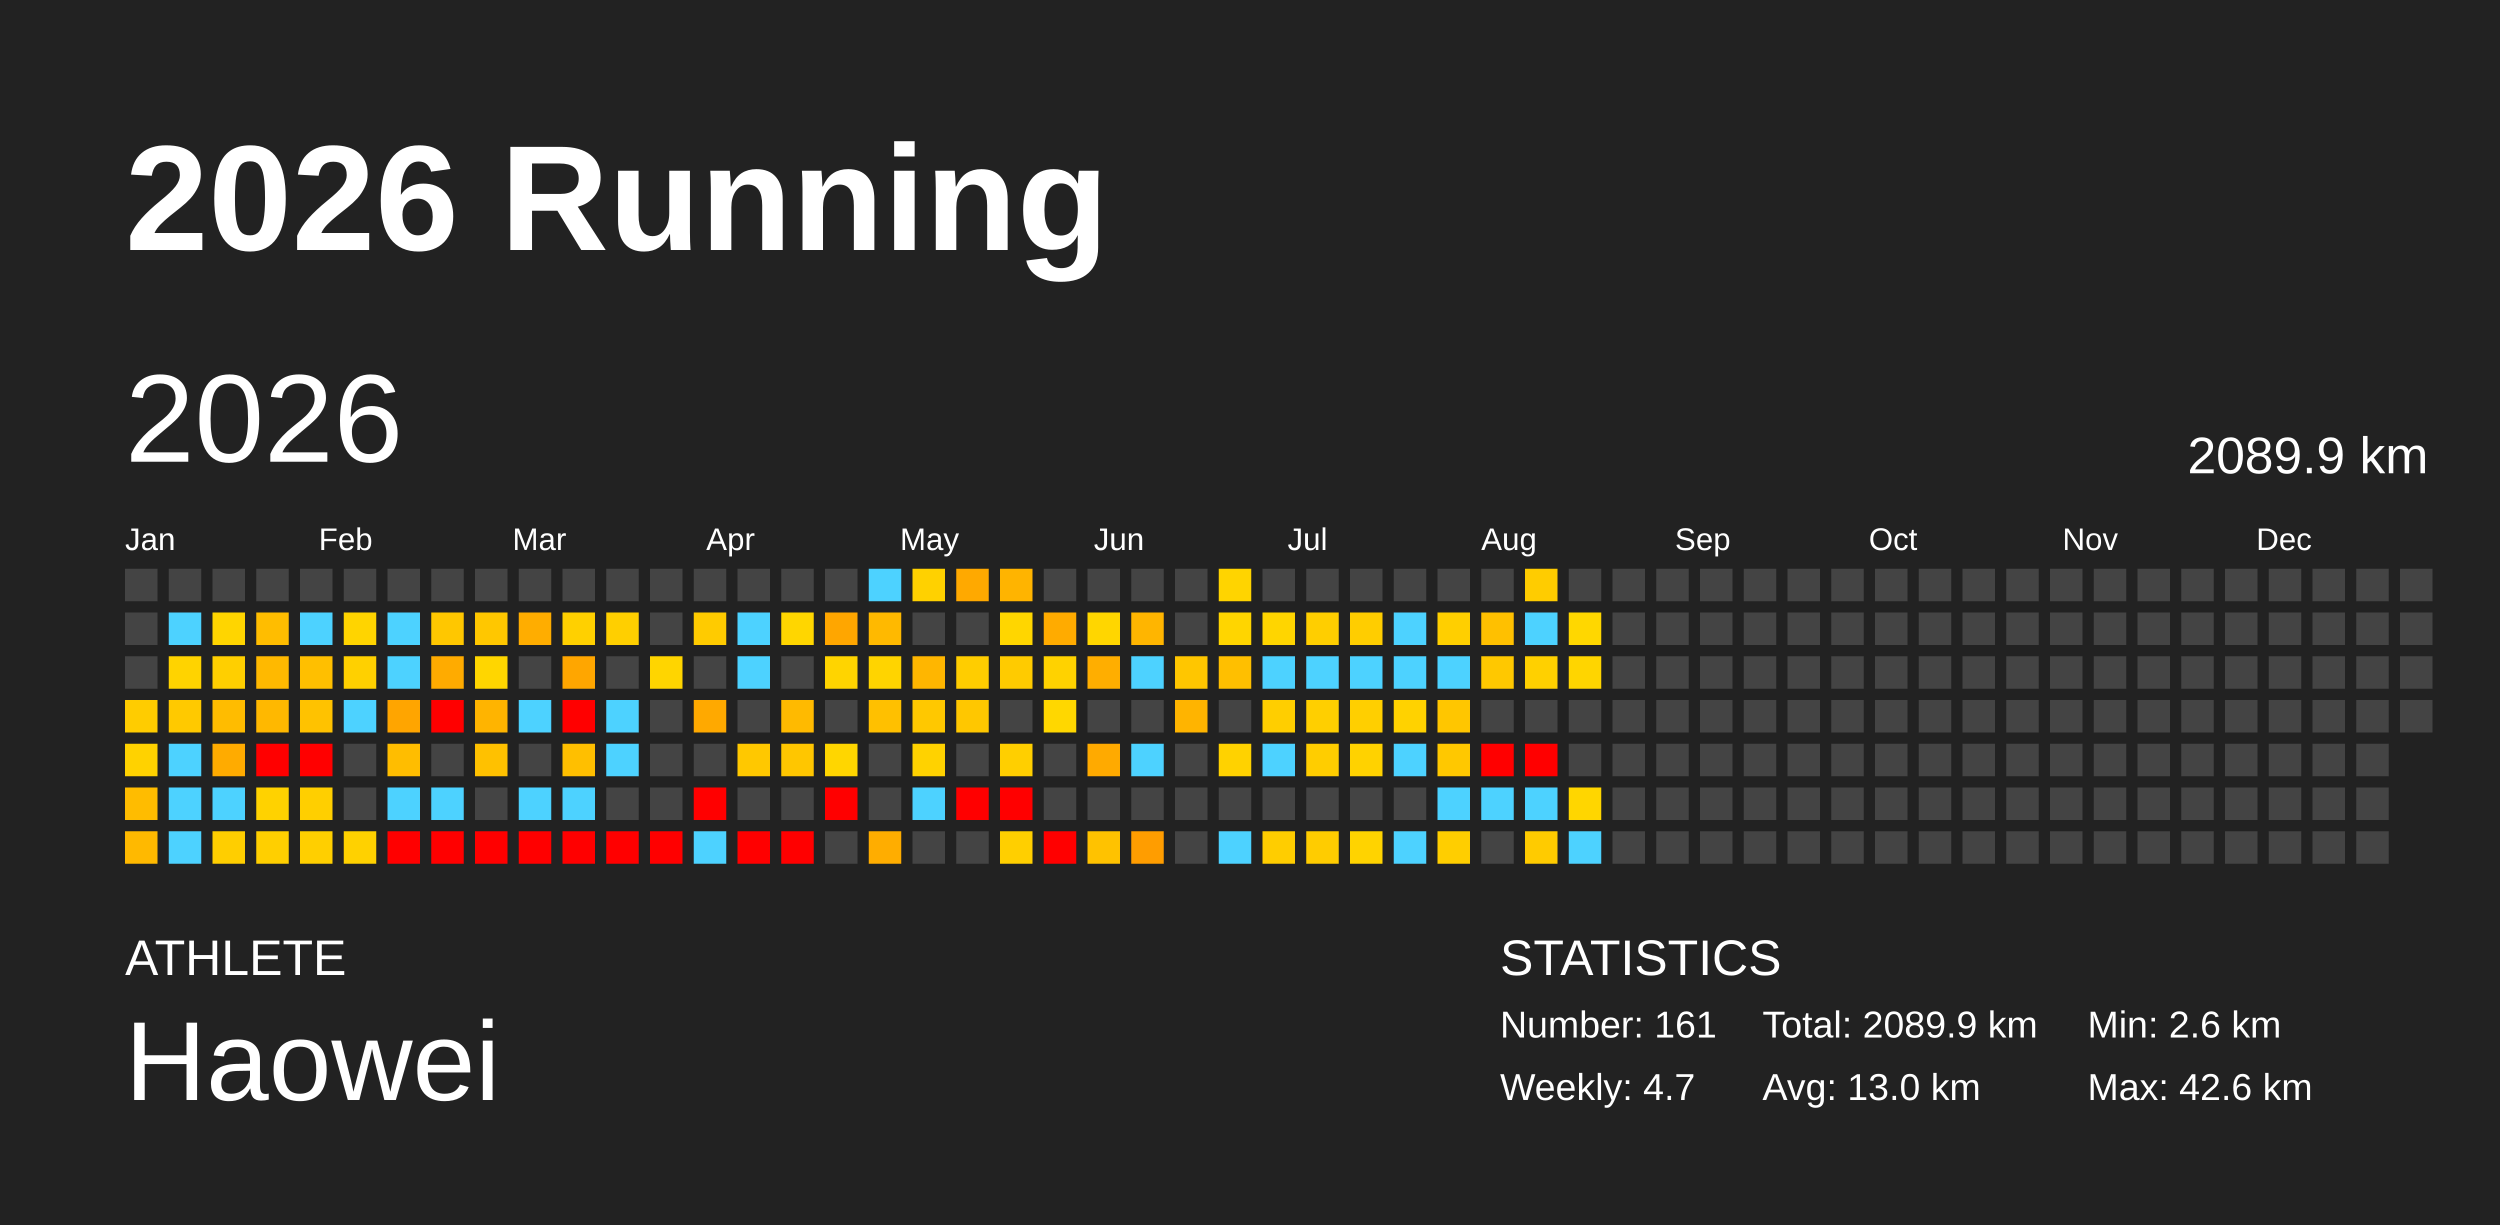
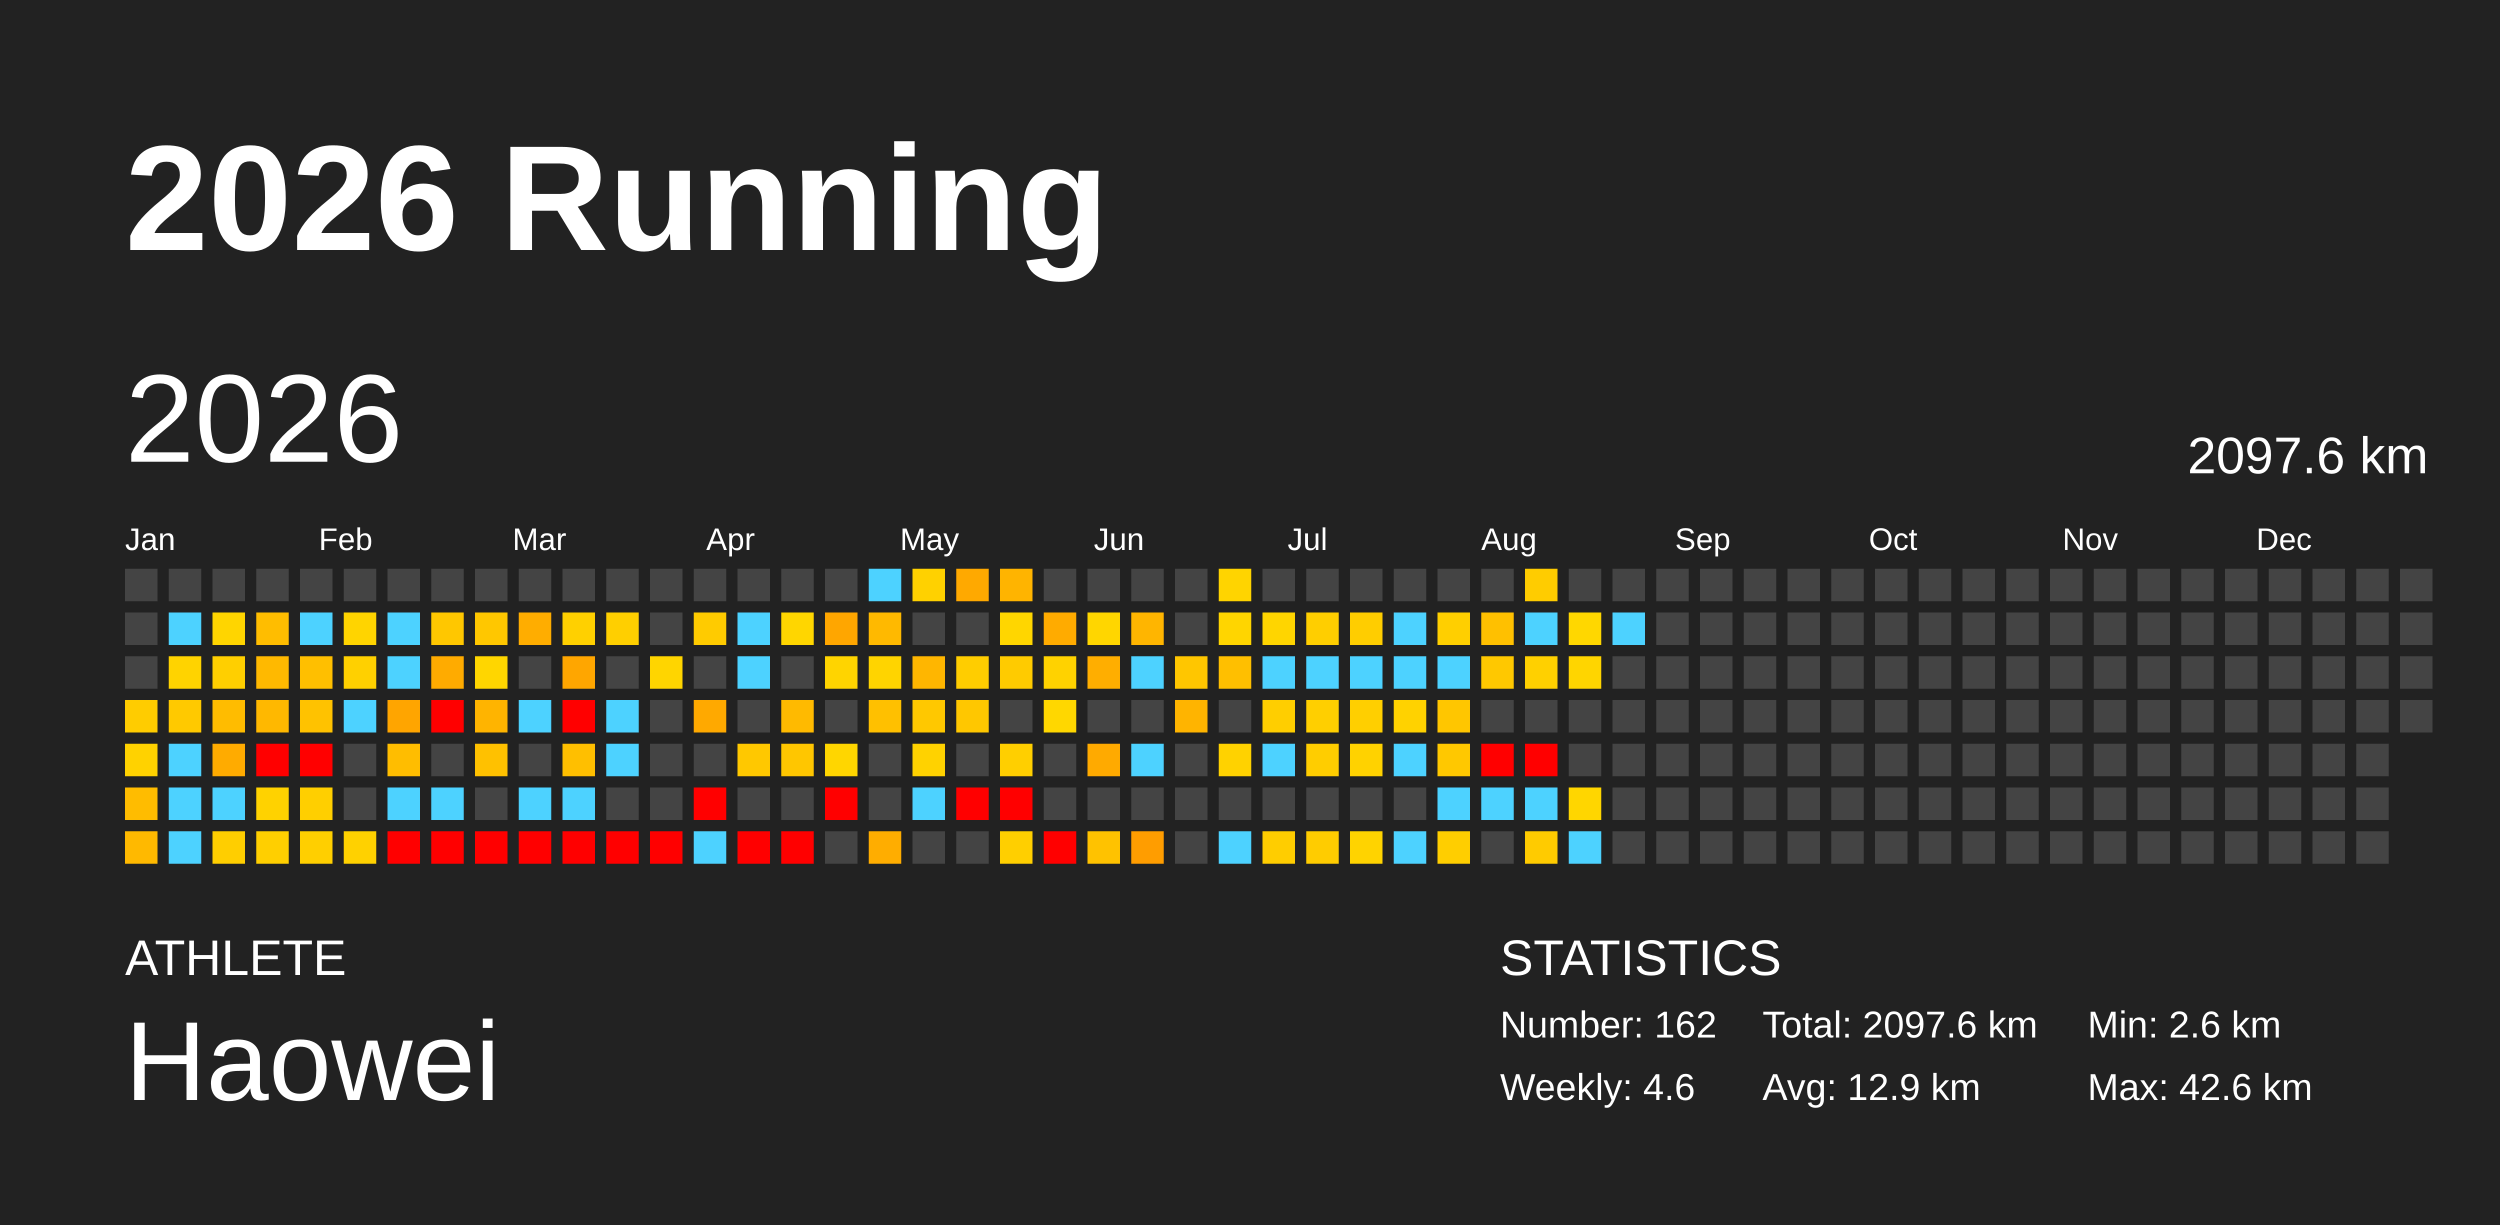
<svg xmlns="http://www.w3.org/2000/svg" baseProfile="full" height="98mm" version="1.1" viewBox="0,0,200,98" width="200mm">
  <defs />
  <rect fill="#222222" height="98" width="200" x="0" y="0" />
  <text fill="#FFFFFF" style="font-size:12px; font-family:Arial; font-weight:bold;" x="10" y="20">2026 Running</text>
  <text fill="#FFFFFF" style="font-size:4px; font-family:Arial" x="10" y="78">ATHLETE</text>
  <text fill="#FFFFFF" style="font-size:9px; font-family:Arial" x="10" y="88">Haowei</text>
  <text fill="#FFFFFF" style="font-size:4px; font-family:Arial" x="120" y="78">STATISTICS</text>
-   <text fill="#FFFFFF" style="font-size:3px; font-family:Arial" x="120" y="83">Number: 161</text>
-   <text fill="#FFFFFF" style="font-size:3px; font-family:Arial" x="120" y="88">Weekly: 4.7</text>
-   <text fill="#FFFFFF" style="font-size:3px; font-family:Arial" x="141" y="83">Total: 2089.9 km</text>
-   <text fill="#FFFFFF" style="font-size:3px; font-family:Arial" x="141" y="88">Avg: 13.0 km</text>
+   <text fill="#FFFFFF" style="font-size:3px; font-family:Arial" x="120" y="83">Number: 162</text>
+   <text fill="#FFFFFF" style="font-size:3px; font-family:Arial" x="120" y="88">Weekly: 4.6</text>
+   <text fill="#FFFFFF" style="font-size:3px; font-family:Arial" x="141" y="83">Total: 2097.6 km</text>
+   <text fill="#FFFFFF" style="font-size:3px; font-family:Arial" x="141" y="88">Avg: 12.9 km</text>
  <text fill="#FFFFFF" style="font-size:3px; font-family:Arial" x="167" y="83">Min: 2.6 km</text>
  <text fill="#FFFFFF" style="font-size:3px; font-family:Arial" x="167" y="88">Max: 42.6 km</text>
  <text dominant-baseline="hanging" fill="#FFFFFF" style="font-size:10.0px; font-family:Arial;" x="10" y="30">2026</text>
-   <text dominant-baseline="hanging" fill="#FFFFFF" style="font-size:4.125px; font-family:Arial;" x="175" y="35">2089.9 km</text>
+   <text dominant-baseline="hanging" fill="#FFFFFF" style="font-size:4.125px; font-family:Arial;" x="175" y="35">2097.6 km</text>
  <text fill="#FFFFFF" style="font-size:2.5px; font-family:Arial" x="10.0" y="44">Jan</text>
  <text fill="#FFFFFF" style="font-size:2.5px; font-family:Arial" x="25.5" y="44">Feb</text>
  <text fill="#FFFFFF" style="font-size:2.5px; font-family:Arial" x="41.0" y="44">Mar</text>
  <text fill="#FFFFFF" style="font-size:2.5px; font-family:Arial" x="56.5" y="44">Apr</text>
  <text fill="#FFFFFF" style="font-size:2.5px; font-family:Arial" x="72.0" y="44">May</text>
  <text fill="#FFFFFF" style="font-size:2.5px; font-family:Arial" x="87.5" y="44">Jun</text>
  <text fill="#FFFFFF" style="font-size:2.5px; font-family:Arial" x="103.0" y="44">Jul</text>
  <text fill="#FFFFFF" style="font-size:2.5px; font-family:Arial" x="118.5" y="44">Aug</text>
  <text fill="#FFFFFF" style="font-size:2.5px; font-family:Arial" x="134.0" y="44">Sep</text>
  <text fill="#FFFFFF" style="font-size:2.5px; font-family:Arial" x="149.5" y="44">Oct</text>
  <text fill="#FFFFFF" style="font-size:2.5px; font-family:Arial" x="165.0" y="44">Nov</text>
  <text fill="#FFFFFF" style="font-size:2.5px; font-family:Arial" x="180.5" y="44">Dec</text>
  <rect fill="#444444" height="2.6" width="2.6" x="10.0" y="45.5" />
  <rect fill="#444444" height="2.6" width="2.6" x="10.0" y="49.0" />
  <rect fill="#444444" height="2.6" width="2.6" x="10.0" y="52.5" />
  <rect fill="#ffcc00" height="2.6" width="2.6" x="10.0" y="56.0" />
  <rect fill="#ffd200" height="2.6" width="2.6" x="10.0" y="59.5" />
  <rect fill="#ffbc00" height="2.6" width="2.6" x="10.0" y="63.0" />
  <rect fill="#ffb900" height="2.6" width="2.6" x="10.0" y="66.5" />
  <rect fill="#444444" height="2.6" width="2.6" x="13.5" y="45.5" />
  <rect fill="#4dd2ff" height="2.6" width="2.6" x="13.5" y="49.0" />
  <rect fill="#ffd300" height="2.6" width="2.6" x="13.5" y="52.5" />
  <rect fill="#ffc900" height="2.6" width="2.6" x="13.5" y="56.0" />
  <rect fill="#4dd2ff" height="2.6" width="2.6" x="13.5" y="59.5" />
  <rect fill="#4dd2ff" height="2.6" width="2.6" x="13.5" y="63.0" />
  <rect fill="#4dd2ff" height="2.6" width="2.6" x="13.5" y="66.5" />
  <rect fill="#444444" height="2.6" width="2.6" x="17.0" y="45.5" />
  <rect fill="#ffd500" height="2.6" width="2.6" x="17.0" y="49.0" />
  <rect fill="#ffcf00" height="2.6" width="2.6" x="17.0" y="52.5" />
  <rect fill="#ffbc00" height="2.6" width="2.6" x="17.0" y="56.0" />
  <rect fill="#ffab00" height="2.6" width="2.6" x="17.0" y="59.5" />
  <rect fill="#4dd2ff" height="2.6" width="2.6" x="17.0" y="63.0" />
  <rect fill="#ffce00" height="2.6" width="2.6" x="17.0" y="66.5" />
  <rect fill="#444444" height="2.6" width="2.6" x="20.5" y="45.5" />
  <rect fill="#ffbd00" height="2.6" width="2.6" x="20.5" y="49.0" />
  <rect fill="#ffb900" height="2.6" width="2.6" x="20.5" y="52.5" />
  <rect fill="#ffb800" height="2.6" width="2.6" x="20.5" y="56.0" />
  <rect fill="red" height="2.6" width="2.6" x="20.5" y="59.5" />
  <rect fill="#ffd200" height="2.6" width="2.6" x="20.5" y="63.0" />
  <rect fill="#ffcf00" height="2.6" width="2.6" x="20.5" y="66.5" />
  <rect fill="#444444" height="2.6" width="2.6" x="24.0" y="45.5" />
  <rect fill="#4dd2ff" height="2.6" width="2.6" x="24.0" y="49.0" />
  <rect fill="#ffbf00" height="2.6" width="2.6" x="24.0" y="52.5" />
  <rect fill="#ffc200" height="2.6" width="2.6" x="24.0" y="56.0" />
  <rect fill="red" height="2.6" width="2.6" x="24.0" y="59.5" />
  <rect fill="#ffcf00" height="2.6" width="2.6" x="24.0" y="63.0" />
  <rect fill="#ffcf00" height="2.6" width="2.6" x="24.0" y="66.5" />
  <rect fill="#444444" height="2.6" width="2.6" x="27.5" y="45.5" />
  <rect fill="#ffd400" height="2.6" width="2.6" x="27.5" y="49.0" />
  <rect fill="#ffd000" height="2.6" width="2.6" x="27.5" y="52.5" />
  <rect fill="#4dd2ff" height="2.6" width="2.6" x="27.5" y="56.0" />
  <rect fill="#444444" height="2.6" width="2.6" x="27.5" y="59.5" />
  <rect fill="#444444" height="2.6" width="2.6" x="27.5" y="63.0" />
  <rect fill="#ffd100" height="2.6" width="2.6" x="27.5" y="66.5" />
  <rect fill="#444444" height="2.6" width="2.6" x="31.0" y="45.5" />
  <rect fill="#4dd2ff" height="2.6" width="2.6" x="31.0" y="49.0" />
  <rect fill="#4dd2ff" height="2.6" width="2.6" x="31.0" y="52.5" />
  <rect fill="#ffa500" height="2.6" width="2.6" x="31.0" y="56.0" />
  <rect fill="#ffbd00" height="2.6" width="2.6" x="31.0" y="59.5" />
  <rect fill="#4dd2ff" height="2.6" width="2.6" x="31.0" y="63.0" />
  <rect fill="red" height="2.6" width="2.6" x="31.0" y="66.5" />
  <rect fill="#444444" height="2.6" width="2.6" x="34.5" y="45.5" />
  <rect fill="#ffc700" height="2.6" width="2.6" x="34.5" y="49.0" />
  <rect fill="#ffab00" height="2.6" width="2.6" x="34.5" y="52.5" />
  <rect fill="red" height="2.6" width="2.6" x="34.5" y="56.0" />
  <rect fill="#444444" height="2.6" width="2.6" x="34.5" y="59.5" />
  <rect fill="#4dd2ff" height="2.6" width="2.6" x="34.5" y="63.0" />
  <rect fill="red" height="2.6" width="2.6" x="34.5" y="66.5" />
  <rect fill="#444444" height="2.6" width="2.6" x="38.0" y="45.5" />
  <rect fill="#ffc700" height="2.6" width="2.6" x="38.0" y="49.0" />
  <rect fill="#ffd600" height="2.6" width="2.6" x="38.0" y="52.5" />
  <rect fill="#ffb400" height="2.6" width="2.6" x="38.0" y="56.0" />
  <rect fill="#ffc100" height="2.6" width="2.6" x="38.0" y="59.5" />
  <rect fill="#444444" height="2.6" width="2.6" x="38.0" y="63.0" />
  <rect fill="red" height="2.6" width="2.6" x="38.0" y="66.5" />
  <rect fill="#444444" height="2.6" width="2.6" x="41.5" y="45.5" />
  <rect fill="#ffad00" height="2.6" width="2.6" x="41.5" y="49.0" />
  <rect fill="#444444" height="2.6" width="2.6" x="41.5" y="52.5" />
  <rect fill="#4dd2ff" height="2.6" width="2.6" x="41.5" y="56.0" />
  <rect fill="#444444" height="2.6" width="2.6" x="41.5" y="59.5" />
  <rect fill="#4dd2ff" height="2.6" width="2.6" x="41.5" y="63.0" />
  <rect fill="red" height="2.6" width="2.6" x="41.5" y="66.5" />
  <rect fill="#444444" height="2.6" width="2.6" x="45.0" y="45.5" />
  <rect fill="#ffd000" height="2.6" width="2.6" x="45.0" y="49.0" />
  <rect fill="#ffa600" height="2.6" width="2.6" x="45.0" y="52.5" />
  <rect fill="red" height="2.6" width="2.6" x="45.0" y="56.0" />
  <rect fill="#ffbf00" height="2.6" width="2.6" x="45.0" y="59.5" />
  <rect fill="#4dd2ff" height="2.6" width="2.6" x="45.0" y="63.0" />
  <rect fill="red" height="2.6" width="2.6" x="45.0" y="66.5" />
  <rect fill="#444444" height="2.6" width="2.6" x="48.5" y="45.5" />
  <rect fill="#ffcf00" height="2.6" width="2.6" x="48.5" y="49.0" />
  <rect fill="#444444" height="2.6" width="2.6" x="48.5" y="52.5" />
  <rect fill="#4dd2ff" height="2.6" width="2.6" x="48.5" y="56.0" />
  <rect fill="#4dd2ff" height="2.6" width="2.6" x="48.5" y="59.5" />
  <rect fill="#444444" height="2.6" width="2.6" x="48.5" y="63.0" />
  <rect fill="red" height="2.6" width="2.6" x="48.5" y="66.5" />
  <rect fill="#444444" height="2.6" width="2.6" x="52.0" y="45.5" />
  <rect fill="#444444" height="2.6" width="2.6" x="52.0" y="49.0" />
  <rect fill="#ffd500" height="2.6" width="2.6" x="52.0" y="52.5" />
  <rect fill="#444444" height="2.6" width="2.6" x="52.0" y="56.0" />
  <rect fill="#444444" height="2.6" width="2.6" x="52.0" y="59.5" />
  <rect fill="#444444" height="2.6" width="2.6" x="52.0" y="63.0" />
  <rect fill="red" height="2.6" width="2.6" x="52.0" y="66.5" />
  <rect fill="#444444" height="2.6" width="2.6" x="55.5" y="45.5" />
  <rect fill="#ffcb00" height="2.6" width="2.6" x="55.5" y="49.0" />
  <rect fill="#444444" height="2.6" width="2.6" x="55.5" y="52.5" />
  <rect fill="#ffa900" height="2.6" width="2.6" x="55.5" y="56.0" />
  <rect fill="#444444" height="2.6" width="2.6" x="55.5" y="59.5" />
  <rect fill="red" height="2.6" width="2.6" x="55.5" y="63.0" />
  <rect fill="#4dd2ff" height="2.6" width="2.6" x="55.5" y="66.5" />
  <rect fill="#444444" height="2.6" width="2.6" x="59.0" y="45.5" />
  <rect fill="#4dd2ff" height="2.6" width="2.6" x="59.0" y="49.0" />
  <rect fill="#4dd2ff" height="2.6" width="2.6" x="59.0" y="52.5" />
  <rect fill="#444444" height="2.6" width="2.6" x="59.0" y="56.0" />
  <rect fill="#ffc800" height="2.6" width="2.6" x="59.0" y="59.5" />
  <rect fill="#444444" height="2.6" width="2.6" x="59.0" y="63.0" />
  <rect fill="red" height="2.6" width="2.6" x="59.0" y="66.5" />
  <rect fill="#444444" height="2.6" width="2.6" x="62.5" y="45.5" />
  <rect fill="#ffd600" height="2.6" width="2.6" x="62.5" y="49.0" />
  <rect fill="#444444" height="2.6" width="2.6" x="62.5" y="52.5" />
  <rect fill="#ffba00" height="2.6" width="2.6" x="62.5" y="56.0" />
  <rect fill="#ffc600" height="2.6" width="2.6" x="62.5" y="59.5" />
  <rect fill="#444444" height="2.6" width="2.6" x="62.5" y="63.0" />
  <rect fill="red" height="2.6" width="2.6" x="62.5" y="66.5" />
  <rect fill="#444444" height="2.6" width="2.6" x="66.0" y="45.5" />
  <rect fill="#ffa600" height="2.6" width="2.6" x="66.0" y="49.0" />
  <rect fill="#ffd400" height="2.6" width="2.6" x="66.0" y="52.5" />
  <rect fill="#444444" height="2.6" width="2.6" x="66.0" y="56.0" />
  <rect fill="#ffd600" height="2.6" width="2.6" x="66.0" y="59.5" />
  <rect fill="red" height="2.6" width="2.6" x="66.0" y="63.0" />
  <rect fill="#444444" height="2.6" width="2.6" x="66.0" y="66.5" />
  <rect fill="#4dd2ff" height="2.6" width="2.6" x="69.5" y="45.5" />
  <rect fill="#ffb900" height="2.6" width="2.6" x="69.5" y="49.0" />
  <rect fill="#ffd400" height="2.6" width="2.6" x="69.5" y="52.5" />
  <rect fill="#ffc000" height="2.6" width="2.6" x="69.5" y="56.0" />
  <rect fill="#444444" height="2.6" width="2.6" x="69.5" y="59.5" />
  <rect fill="#444444" height="2.6" width="2.6" x="69.5" y="63.0" />
  <rect fill="#ffad00" height="2.6" width="2.6" x="69.5" y="66.5" />
  <rect fill="#ffd100" height="2.6" width="2.6" x="73.0" y="45.5" />
  <rect fill="#444444" height="2.6" width="2.6" x="73.0" y="49.0" />
  <rect fill="#ffb600" height="2.6" width="2.6" x="73.0" y="52.5" />
  <rect fill="#ffc800" height="2.6" width="2.6" x="73.0" y="56.0" />
  <rect fill="#ffd200" height="2.6" width="2.6" x="73.0" y="59.5" />
  <rect fill="#4dd2ff" height="2.6" width="2.6" x="73.0" y="63.0" />
  <rect fill="#444444" height="2.6" width="2.6" x="73.0" y="66.5" />
  <rect fill="#ffa900" height="2.6" width="2.6" x="76.5" y="45.5" />
  <rect fill="#444444" height="2.6" width="2.6" x="76.5" y="49.0" />
  <rect fill="#ffcd00" height="2.6" width="2.6" x="76.5" y="52.5" />
  <rect fill="#ffc700" height="2.6" width="2.6" x="76.5" y="56.0" />
  <rect fill="#444444" height="2.6" width="2.6" x="76.5" y="59.5" />
  <rect fill="red" height="2.6" width="2.6" x="76.5" y="63.0" />
  <rect fill="#444444" height="2.6" width="2.6" x="76.5" y="66.5" />
  <rect fill="#ffb400" height="2.6" width="2.6" x="80.0" y="45.5" />
  <rect fill="#ffd600" height="2.6" width="2.6" x="80.0" y="49.0" />
  <rect fill="#ffcb00" height="2.6" width="2.6" x="80.0" y="52.5" />
  <rect fill="#444444" height="2.6" width="2.6" x="80.0" y="56.0" />
  <rect fill="#ffcf00" height="2.6" width="2.6" x="80.0" y="59.5" />
  <rect fill="red" height="2.6" width="2.6" x="80.0" y="63.0" />
  <rect fill="#ffcf00" height="2.6" width="2.6" x="80.0" y="66.5" />
  <rect fill="#444444" height="2.6" width="2.6" x="83.5" y="45.5" />
  <rect fill="#ffab00" height="2.6" width="2.6" x="83.5" y="49.0" />
  <rect fill="#ffd200" height="2.6" width="2.6" x="83.5" y="52.5" />
  <rect fill="#ffd700" height="2.6" width="2.6" x="83.5" y="56.0" />
  <rect fill="#444444" height="2.6" width="2.6" x="83.5" y="59.5" />
  <rect fill="#444444" height="2.6" width="2.6" x="83.5" y="63.0" />
  <rect fill="red" height="2.6" width="2.6" x="83.5" y="66.5" />
  <rect fill="#444444" height="2.6" width="2.6" x="87.0" y="45.5" />
  <rect fill="#ffd600" height="2.6" width="2.6" x="87.0" y="49.0" />
  <rect fill="#ffae00" height="2.6" width="2.6" x="87.0" y="52.5" />
  <rect fill="#444444" height="2.6" width="2.6" x="87.0" y="56.0" />
  <rect fill="#ffaa00" height="2.6" width="2.6" x="87.0" y="59.5" />
  <rect fill="#444444" height="2.6" width="2.6" x="87.0" y="63.0" />
  <rect fill="#ffc200" height="2.6" width="2.6" x="87.0" y="66.5" />
  <rect fill="#444444" height="2.6" width="2.6" x="90.5" y="45.5" />
  <rect fill="#ffb500" height="2.6" width="2.6" x="90.5" y="49.0" />
  <rect fill="#4dd2ff" height="2.6" width="2.6" x="90.5" y="52.5" />
  <rect fill="#444444" height="2.6" width="2.6" x="90.5" y="56.0" />
  <rect fill="#4dd2ff" height="2.6" width="2.6" x="90.5" y="59.5" />
  <rect fill="#444444" height="2.6" width="2.6" x="90.5" y="63.0" />
  <rect fill="#ff9d00" height="2.6" width="2.6" x="90.5" y="66.5" />
  <rect fill="#444444" height="2.6" width="2.6" x="94.0" y="45.5" />
  <rect fill="#444444" height="2.6" width="2.6" x="94.0" y="49.0" />
  <rect fill="#ffc600" height="2.6" width="2.6" x="94.0" y="52.5" />
  <rect fill="#ffb400" height="2.6" width="2.6" x="94.0" y="56.0" />
  <rect fill="#444444" height="2.6" width="2.6" x="94.0" y="59.5" />
  <rect fill="#444444" height="2.6" width="2.6" x="94.0" y="63.0" />
  <rect fill="#444444" height="2.6" width="2.6" x="94.0" y="66.5" />
  <rect fill="#ffd400" height="2.6" width="2.6" x="97.5" y="45.5" />
  <rect fill="#ffd500" height="2.6" width="2.6" x="97.5" y="49.0" />
  <rect fill="#ffbf00" height="2.6" width="2.6" x="97.5" y="52.5" />
  <rect fill="#444444" height="2.6" width="2.6" x="97.5" y="56.0" />
  <rect fill="#ffd200" height="2.6" width="2.6" x="97.5" y="59.5" />
  <rect fill="#444444" height="2.6" width="2.6" x="97.5" y="63.0" />
  <rect fill="#4dd2ff" height="2.6" width="2.6" x="97.5" y="66.5" />
  <rect fill="#444444" height="2.6" width="2.6" x="101.0" y="45.5" />
  <rect fill="#ffd500" height="2.6" width="2.6" x="101.0" y="49.0" />
  <rect fill="#4dd2ff" height="2.6" width="2.6" x="101.0" y="52.5" />
  <rect fill="#ffce00" height="2.6" width="2.6" x="101.0" y="56.0" />
  <rect fill="#4dd2ff" height="2.6" width="2.6" x="101.0" y="59.5" />
  <rect fill="#444444" height="2.6" width="2.6" x="101.0" y="63.0" />
  <rect fill="#ffcd00" height="2.6" width="2.6" x="101.0" y="66.5" />
  <rect fill="#444444" height="2.6" width="2.6" x="104.5" y="45.5" />
  <rect fill="#ffce00" height="2.6" width="2.6" x="104.5" y="49.0" />
  <rect fill="#4dd2ff" height="2.6" width="2.6" x="104.5" y="52.5" />
  <rect fill="#ffcf00" height="2.6" width="2.6" x="104.5" y="56.0" />
  <rect fill="#ffcd00" height="2.6" width="2.6" x="104.5" y="59.5" />
  <rect fill="#444444" height="2.6" width="2.6" x="104.5" y="63.0" />
  <rect fill="#ffcc00" height="2.6" width="2.6" x="104.5" y="66.5" />
  <rect fill="#444444" height="2.6" width="2.6" x="108.0" y="45.5" />
  <rect fill="#ffcd00" height="2.6" width="2.6" x="108.0" y="49.0" />
  <rect fill="#4dd2ff" height="2.6" width="2.6" x="108.0" y="52.5" />
  <rect fill="#ffcf00" height="2.6" width="2.6" x="108.0" y="56.0" />
  <rect fill="#ffd200" height="2.6" width="2.6" x="108.0" y="59.5" />
  <rect fill="#444444" height="2.6" width="2.6" x="108.0" y="63.0" />
  <rect fill="#ffd300" height="2.6" width="2.6" x="108.0" y="66.5" />
  <rect fill="#444444" height="2.6" width="2.6" x="111.5" y="45.5" />
  <rect fill="#4dd2ff" height="2.6" width="2.6" x="111.5" y="49.0" />
  <rect fill="#4dd2ff" height="2.6" width="2.6" x="111.5" y="52.5" />
  <rect fill="#ffd200" height="2.6" width="2.6" x="111.5" y="56.0" />
  <rect fill="#4dd2ff" height="2.6" width="2.6" x="111.5" y="59.5" />
  <rect fill="#444444" height="2.6" width="2.6" x="111.5" y="63.0" />
  <rect fill="#4dd2ff" height="2.6" width="2.6" x="111.5" y="66.5" />
  <rect fill="#444444" height="2.6" width="2.6" x="115.0" y="45.5" />
  <rect fill="#ffcf00" height="2.6" width="2.6" x="115.0" y="49.0" />
  <rect fill="#4dd2ff" height="2.6" width="2.6" x="115.0" y="52.5" />
  <rect fill="#ffc600" height="2.6" width="2.6" x="115.0" y="56.0" />
  <rect fill="#ffc800" height="2.6" width="2.6" x="115.0" y="59.5" />
  <rect fill="#4dd2ff" height="2.6" width="2.6" x="115.0" y="63.0" />
  <rect fill="#ffce00" height="2.6" width="2.6" x="115.0" y="66.5" />
  <rect fill="#444444" height="2.6" width="2.6" x="118.5" y="45.5" />
  <rect fill="#ffc000" height="2.6" width="2.6" x="118.5" y="49.0" />
  <rect fill="#ffc800" height="2.6" width="2.6" x="118.5" y="52.5" />
  <rect fill="#444444" height="2.6" width="2.6" x="118.5" y="56.0" />
  <rect fill="red" height="2.6" width="2.6" x="118.5" y="59.5" />
  <rect fill="#4dd2ff" height="2.6" width="2.6" x="118.5" y="63.0" />
  <rect fill="#444444" height="2.6" width="2.6" x="118.5" y="66.5" />
  <rect fill="#ffcc00" height="2.6" width="2.6" x="122.0" y="45.5" />
  <rect fill="#4dd2ff" height="2.6" width="2.6" x="122.0" y="49.0" />
  <rect fill="#ffd000" height="2.6" width="2.6" x="122.0" y="52.5" />
  <rect fill="#444444" height="2.6" width="2.6" x="122.0" y="56.0" />
  <rect fill="red" height="2.6" width="2.6" x="122.0" y="59.5" />
  <rect fill="#4dd2ff" height="2.6" width="2.6" x="122.0" y="63.0" />
  <rect fill="#ffcb00" height="2.6" width="2.6" x="122.0" y="66.5" />
  <rect fill="#444444" height="2.6" width="2.6" x="125.5" y="45.5" />
  <rect fill="#ffd700" height="2.6" width="2.6" x="125.5" y="49.0" />
  <rect fill="#ffd500" height="2.6" width="2.6" x="125.5" y="52.5" />
  <rect fill="#444444" height="2.6" width="2.6" x="125.5" y="56.0" />
  <rect fill="#444444" height="2.6" width="2.6" x="125.5" y="59.5" />
  <rect fill="#ffd600" height="2.6" width="2.6" x="125.5" y="63.0" />
  <rect fill="#4dd2ff" height="2.6" width="2.6" x="125.5" y="66.5" />
  <rect fill="#444444" height="2.6" width="2.6" x="129.0" y="45.5" />
-   <rect fill="#444444" height="2.6" width="2.6" x="129.0" y="49.0" />
+   <rect fill="#4dd2ff" height="2.6" width="2.6" x="129.0" y="49.0" />
  <rect fill="#444444" height="2.6" width="2.6" x="129.0" y="52.5" />
  <rect fill="#444444" height="2.6" width="2.6" x="129.0" y="56.0" />
  <rect fill="#444444" height="2.6" width="2.6" x="129.0" y="59.5" />
  <rect fill="#444444" height="2.6" width="2.6" x="129.0" y="63.0" />
  <rect fill="#444444" height="2.6" width="2.6" x="129.0" y="66.5" />
  <rect fill="#444444" height="2.6" width="2.6" x="132.5" y="45.5" />
  <rect fill="#444444" height="2.6" width="2.6" x="132.5" y="49.0" />
  <rect fill="#444444" height="2.6" width="2.6" x="132.5" y="52.5" />
  <rect fill="#444444" height="2.6" width="2.6" x="132.5" y="56.0" />
  <rect fill="#444444" height="2.6" width="2.6" x="132.5" y="59.5" />
  <rect fill="#444444" height="2.6" width="2.6" x="132.5" y="63.0" />
  <rect fill="#444444" height="2.6" width="2.6" x="132.5" y="66.5" />
  <rect fill="#444444" height="2.6" width="2.6" x="136.0" y="45.5" />
  <rect fill="#444444" height="2.6" width="2.6" x="136.0" y="49.0" />
  <rect fill="#444444" height="2.6" width="2.6" x="136.0" y="52.5" />
  <rect fill="#444444" height="2.6" width="2.6" x="136.0" y="56.0" />
  <rect fill="#444444" height="2.6" width="2.6" x="136.0" y="59.5" />
  <rect fill="#444444" height="2.6" width="2.6" x="136.0" y="63.0" />
  <rect fill="#444444" height="2.6" width="2.6" x="136.0" y="66.5" />
  <rect fill="#444444" height="2.6" width="2.6" x="139.5" y="45.5" />
  <rect fill="#444444" height="2.6" width="2.6" x="139.5" y="49.0" />
  <rect fill="#444444" height="2.6" width="2.6" x="139.5" y="52.5" />
  <rect fill="#444444" height="2.6" width="2.6" x="139.5" y="56.0" />
  <rect fill="#444444" height="2.6" width="2.6" x="139.5" y="59.5" />
  <rect fill="#444444" height="2.6" width="2.6" x="139.5" y="63.0" />
  <rect fill="#444444" height="2.6" width="2.6" x="139.5" y="66.5" />
  <rect fill="#444444" height="2.6" width="2.6" x="143.0" y="45.5" />
  <rect fill="#444444" height="2.6" width="2.6" x="143.0" y="49.0" />
  <rect fill="#444444" height="2.6" width="2.6" x="143.0" y="52.5" />
  <rect fill="#444444" height="2.6" width="2.6" x="143.0" y="56.0" />
  <rect fill="#444444" height="2.6" width="2.6" x="143.0" y="59.5" />
  <rect fill="#444444" height="2.6" width="2.6" x="143.0" y="63.0" />
  <rect fill="#444444" height="2.6" width="2.6" x="143.0" y="66.5" />
  <rect fill="#444444" height="2.6" width="2.6" x="146.5" y="45.5" />
  <rect fill="#444444" height="2.6" width="2.6" x="146.5" y="49.0" />
  <rect fill="#444444" height="2.6" width="2.6" x="146.5" y="52.5" />
  <rect fill="#444444" height="2.6" width="2.6" x="146.5" y="56.0" />
  <rect fill="#444444" height="2.6" width="2.6" x="146.5" y="59.5" />
  <rect fill="#444444" height="2.6" width="2.6" x="146.5" y="63.0" />
  <rect fill="#444444" height="2.6" width="2.6" x="146.5" y="66.5" />
  <rect fill="#444444" height="2.6" width="2.6" x="150.0" y="45.5" />
  <rect fill="#444444" height="2.6" width="2.6" x="150.0" y="49.0" />
  <rect fill="#444444" height="2.6" width="2.6" x="150.0" y="52.5" />
  <rect fill="#444444" height="2.6" width="2.6" x="150.0" y="56.0" />
  <rect fill="#444444" height="2.6" width="2.6" x="150.0" y="59.5" />
  <rect fill="#444444" height="2.6" width="2.6" x="150.0" y="63.0" />
  <rect fill="#444444" height="2.6" width="2.6" x="150.0" y="66.5" />
  <rect fill="#444444" height="2.6" width="2.6" x="153.5" y="45.5" />
  <rect fill="#444444" height="2.6" width="2.6" x="153.5" y="49.0" />
  <rect fill="#444444" height="2.6" width="2.6" x="153.5" y="52.5" />
  <rect fill="#444444" height="2.6" width="2.6" x="153.5" y="56.0" />
  <rect fill="#444444" height="2.6" width="2.6" x="153.5" y="59.5" />
  <rect fill="#444444" height="2.6" width="2.6" x="153.5" y="63.0" />
  <rect fill="#444444" height="2.6" width="2.6" x="153.5" y="66.5" />
  <rect fill="#444444" height="2.6" width="2.6" x="157.0" y="45.5" />
  <rect fill="#444444" height="2.6" width="2.6" x="157.0" y="49.0" />
  <rect fill="#444444" height="2.6" width="2.6" x="157.0" y="52.5" />
  <rect fill="#444444" height="2.6" width="2.6" x="157.0" y="56.0" />
  <rect fill="#444444" height="2.6" width="2.6" x="157.0" y="59.5" />
  <rect fill="#444444" height="2.6" width="2.6" x="157.0" y="63.0" />
  <rect fill="#444444" height="2.6" width="2.6" x="157.0" y="66.5" />
  <rect fill="#444444" height="2.6" width="2.6" x="160.5" y="45.5" />
  <rect fill="#444444" height="2.6" width="2.6" x="160.5" y="49.0" />
  <rect fill="#444444" height="2.6" width="2.6" x="160.5" y="52.5" />
  <rect fill="#444444" height="2.6" width="2.6" x="160.5" y="56.0" />
  <rect fill="#444444" height="2.6" width="2.6" x="160.5" y="59.5" />
  <rect fill="#444444" height="2.6" width="2.6" x="160.5" y="63.0" />
  <rect fill="#444444" height="2.6" width="2.6" x="160.5" y="66.5" />
  <rect fill="#444444" height="2.6" width="2.6" x="164.0" y="45.5" />
  <rect fill="#444444" height="2.6" width="2.6" x="164.0" y="49.0" />
  <rect fill="#444444" height="2.6" width="2.6" x="164.0" y="52.5" />
  <rect fill="#444444" height="2.6" width="2.6" x="164.0" y="56.0" />
  <rect fill="#444444" height="2.6" width="2.6" x="164.0" y="59.5" />
  <rect fill="#444444" height="2.6" width="2.6" x="164.0" y="63.0" />
  <rect fill="#444444" height="2.6" width="2.6" x="164.0" y="66.5" />
  <rect fill="#444444" height="2.6" width="2.6" x="167.5" y="45.5" />
  <rect fill="#444444" height="2.6" width="2.6" x="167.5" y="49.0" />
  <rect fill="#444444" height="2.6" width="2.6" x="167.5" y="52.5" />
  <rect fill="#444444" height="2.6" width="2.6" x="167.5" y="56.0" />
  <rect fill="#444444" height="2.6" width="2.6" x="167.5" y="59.5" />
  <rect fill="#444444" height="2.6" width="2.6" x="167.5" y="63.0" />
  <rect fill="#444444" height="2.6" width="2.6" x="167.5" y="66.5" />
  <rect fill="#444444" height="2.6" width="2.6" x="171.0" y="45.5" />
  <rect fill="#444444" height="2.6" width="2.6" x="171.0" y="49.0" />
  <rect fill="#444444" height="2.6" width="2.6" x="171.0" y="52.5" />
  <rect fill="#444444" height="2.6" width="2.6" x="171.0" y="56.0" />
  <rect fill="#444444" height="2.6" width="2.6" x="171.0" y="59.5" />
  <rect fill="#444444" height="2.6" width="2.6" x="171.0" y="63.0" />
  <rect fill="#444444" height="2.6" width="2.6" x="171.0" y="66.5" />
  <rect fill="#444444" height="2.6" width="2.6" x="174.5" y="45.5" />
  <rect fill="#444444" height="2.6" width="2.6" x="174.5" y="49.0" />
  <rect fill="#444444" height="2.6" width="2.6" x="174.5" y="52.5" />
  <rect fill="#444444" height="2.6" width="2.6" x="174.5" y="56.0" />
  <rect fill="#444444" height="2.6" width="2.6" x="174.5" y="59.5" />
  <rect fill="#444444" height="2.6" width="2.6" x="174.5" y="63.0" />
  <rect fill="#444444" height="2.6" width="2.6" x="174.5" y="66.5" />
  <rect fill="#444444" height="2.6" width="2.6" x="178.0" y="45.5" />
  <rect fill="#444444" height="2.6" width="2.6" x="178.0" y="49.0" />
  <rect fill="#444444" height="2.6" width="2.6" x="178.0" y="52.5" />
  <rect fill="#444444" height="2.6" width="2.6" x="178.0" y="56.0" />
  <rect fill="#444444" height="2.6" width="2.6" x="178.0" y="59.5" />
  <rect fill="#444444" height="2.6" width="2.6" x="178.0" y="63.0" />
  <rect fill="#444444" height="2.6" width="2.6" x="178.0" y="66.5" />
  <rect fill="#444444" height="2.6" width="2.6" x="181.5" y="45.5" />
  <rect fill="#444444" height="2.6" width="2.6" x="181.5" y="49.0" />
  <rect fill="#444444" height="2.6" width="2.6" x="181.5" y="52.5" />
  <rect fill="#444444" height="2.6" width="2.6" x="181.5" y="56.0" />
  <rect fill="#444444" height="2.6" width="2.6" x="181.5" y="59.5" />
  <rect fill="#444444" height="2.6" width="2.6" x="181.5" y="63.0" />
  <rect fill="#444444" height="2.6" width="2.6" x="181.5" y="66.5" />
  <rect fill="#444444" height="2.6" width="2.6" x="185.0" y="45.5" />
  <rect fill="#444444" height="2.6" width="2.6" x="185.0" y="49.0" />
  <rect fill="#444444" height="2.6" width="2.6" x="185.0" y="52.5" />
  <rect fill="#444444" height="2.6" width="2.6" x="185.0" y="56.0" />
  <rect fill="#444444" height="2.6" width="2.6" x="185.0" y="59.5" />
  <rect fill="#444444" height="2.6" width="2.6" x="185.0" y="63.0" />
  <rect fill="#444444" height="2.6" width="2.6" x="185.0" y="66.5" />
  <rect fill="#444444" height="2.6" width="2.6" x="188.5" y="45.5" />
  <rect fill="#444444" height="2.6" width="2.6" x="188.5" y="49.0" />
  <rect fill="#444444" height="2.6" width="2.6" x="188.5" y="52.5" />
  <rect fill="#444444" height="2.6" width="2.6" x="188.5" y="56.0" />
  <rect fill="#444444" height="2.6" width="2.6" x="188.5" y="59.5" />
  <rect fill="#444444" height="2.6" width="2.6" x="188.5" y="63.0" />
  <rect fill="#444444" height="2.6" width="2.6" x="188.5" y="66.5" />
  <rect fill="#444444" height="2.6" width="2.6" x="192.0" y="45.5" />
  <rect fill="#444444" height="2.6" width="2.6" x="192.0" y="49.0" />
  <rect fill="#444444" height="2.6" width="2.6" x="192.0" y="52.5" />
  <rect fill="#444444" height="2.6" width="2.6" x="192.0" y="56.0" />
</svg>
